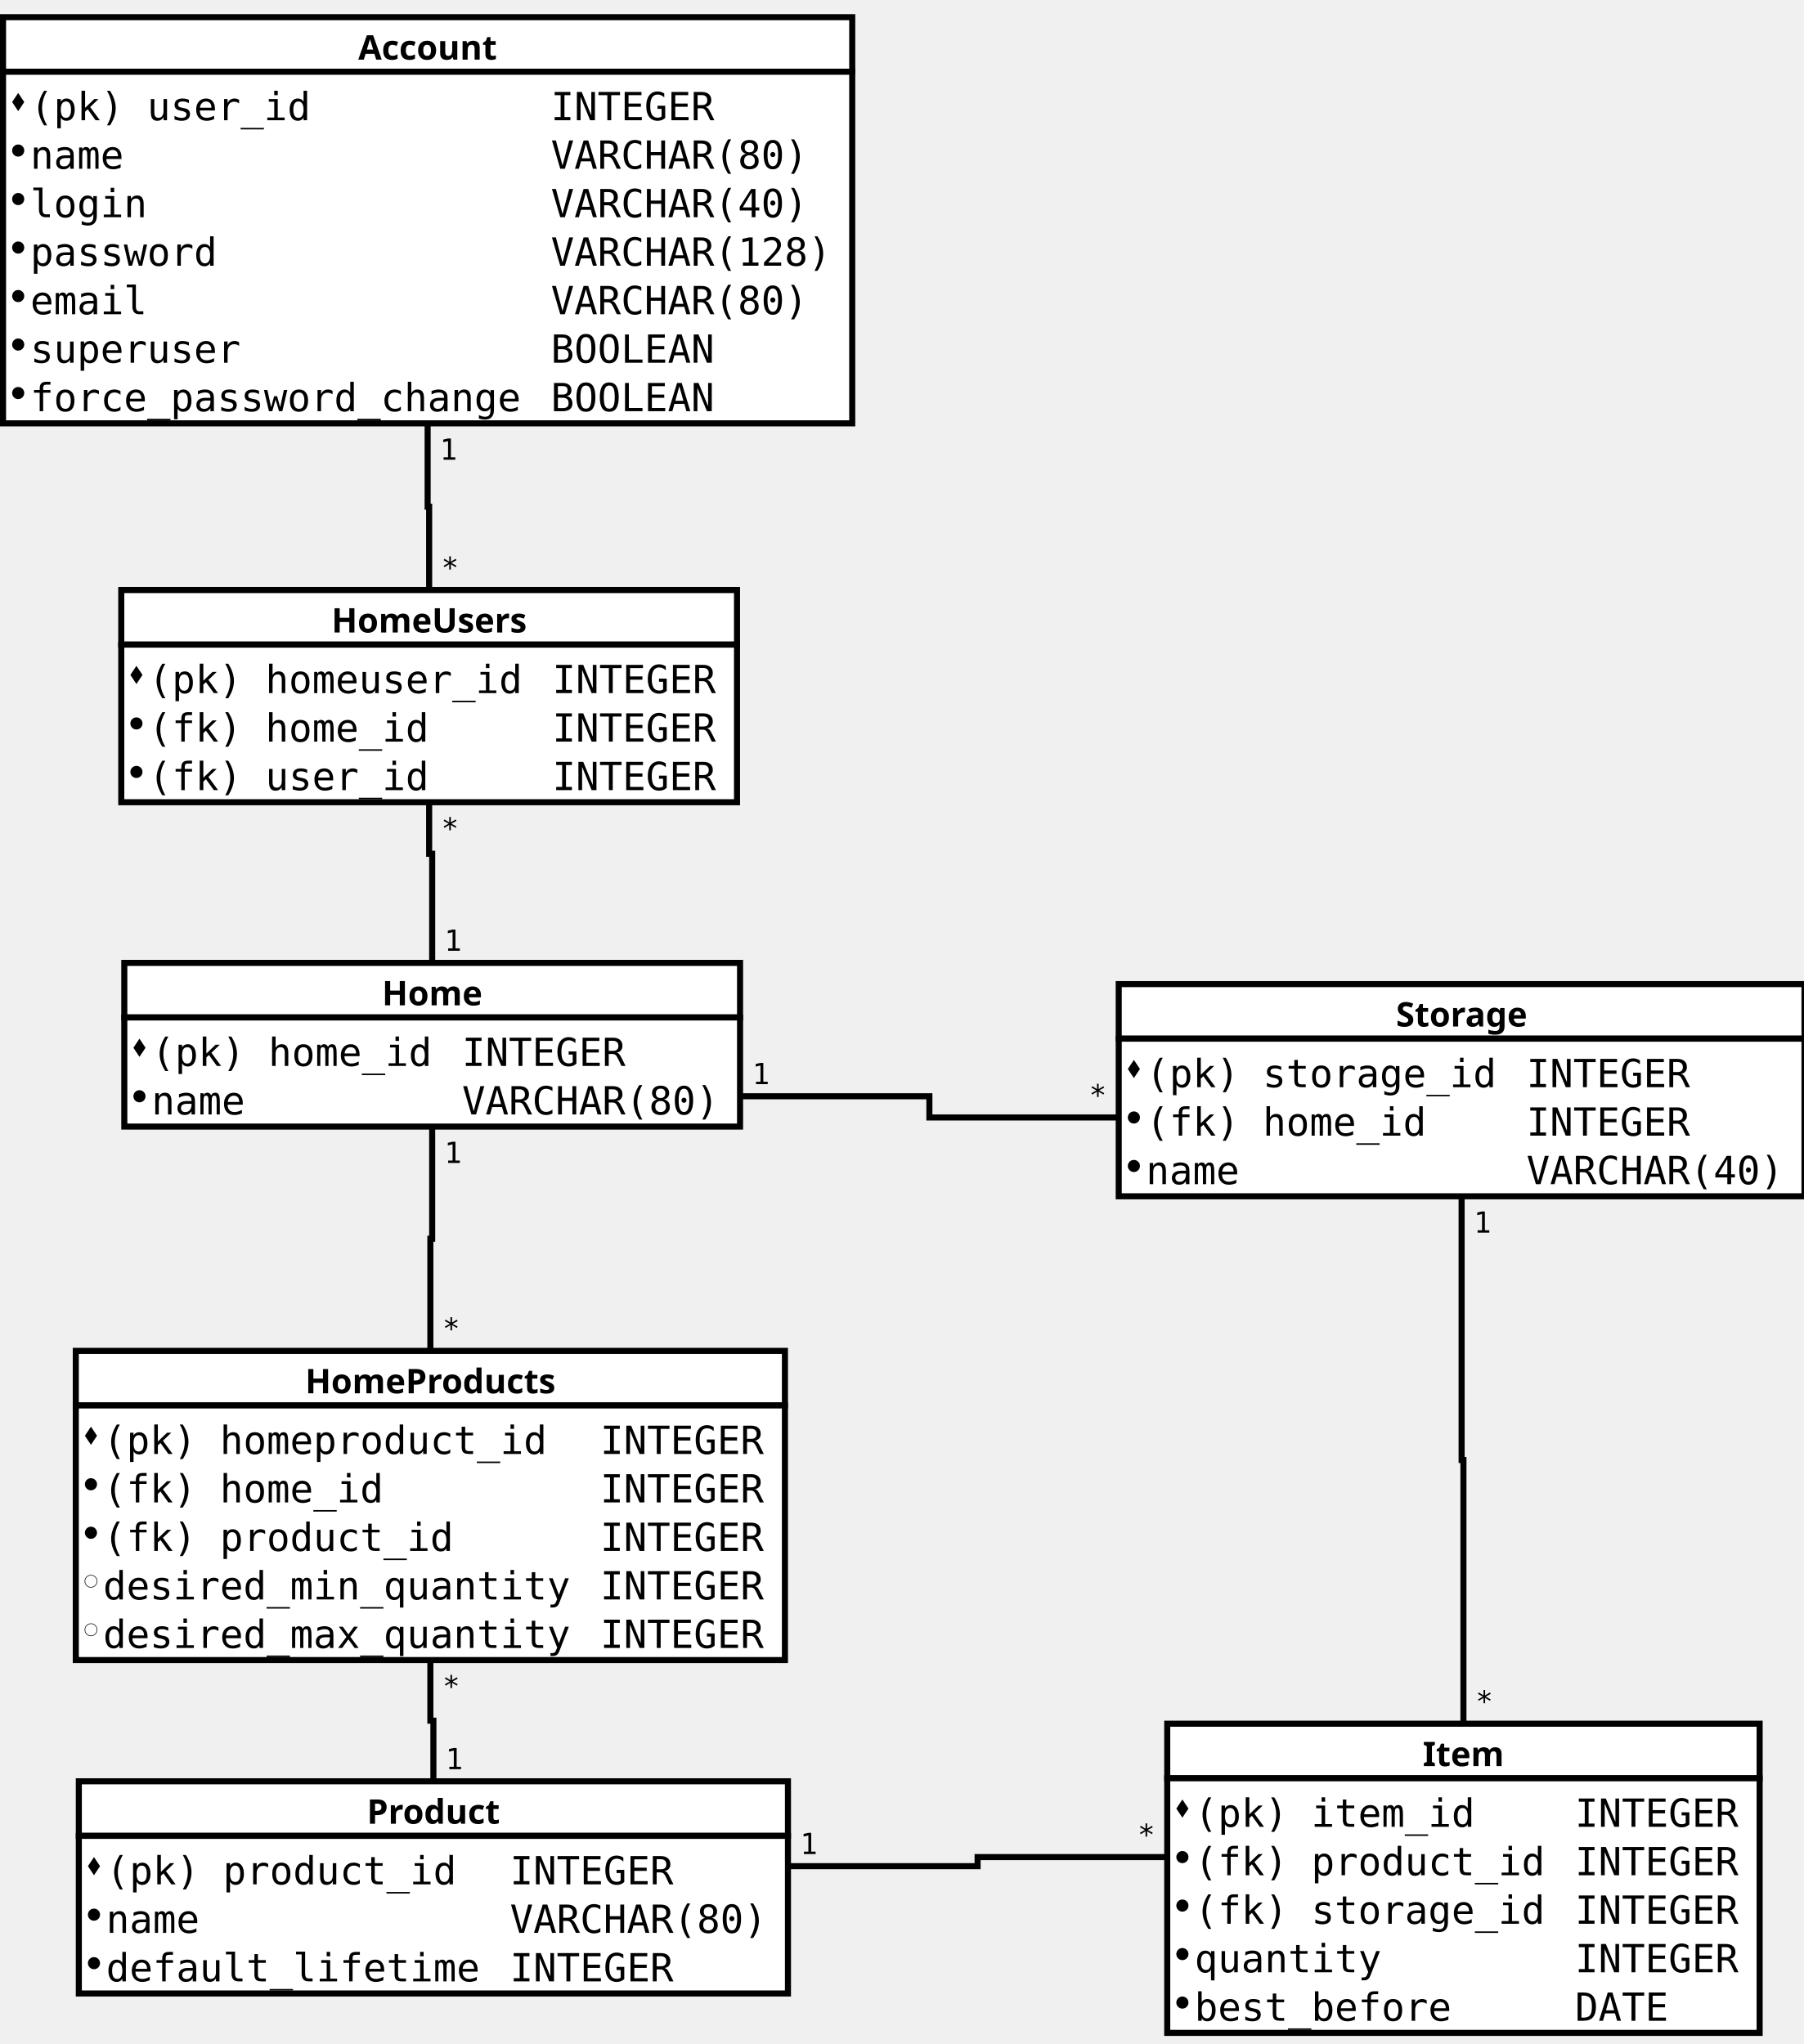
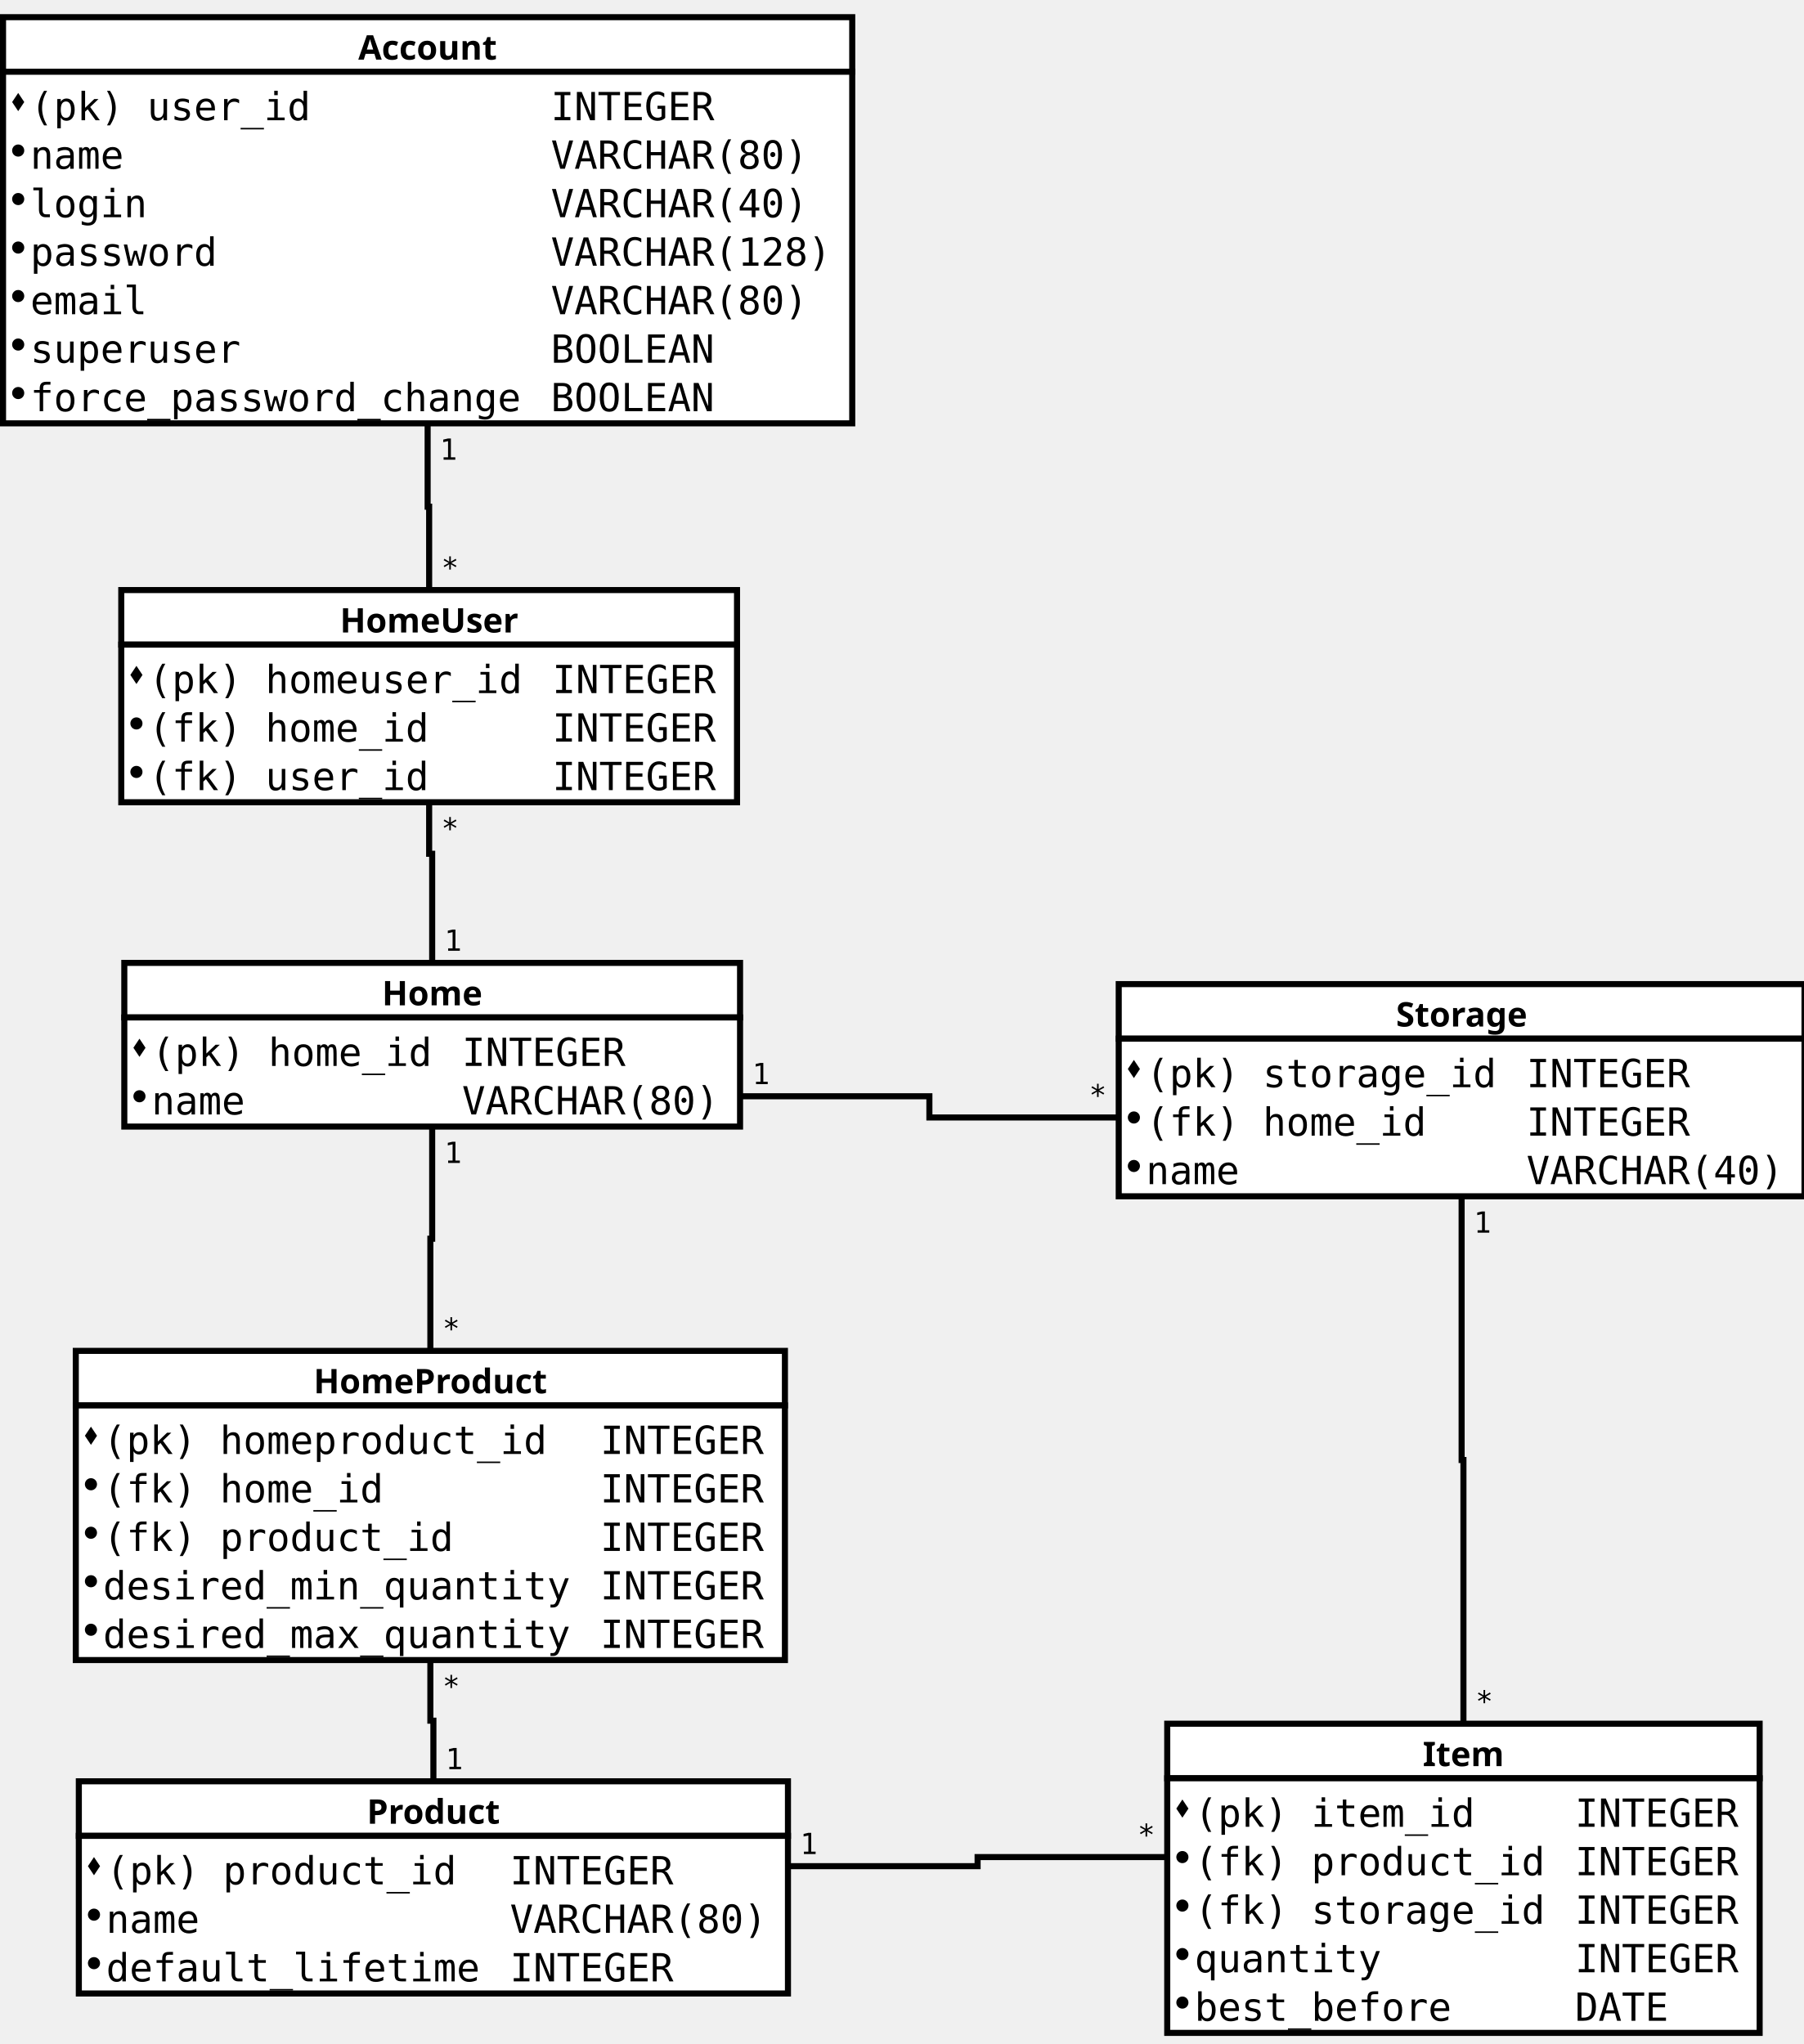
<svg xmlns="http://www.w3.org/2000/svg" width="30cm" height="34cm" viewBox="-154 -195 595 665">
  <g>
    <rect style="fill: #ffffff" x="-128" y="388" width="233.9" height="18" />
    <rect style="fill: none; fill-opacity:0; stroke-width: 2; stroke: #000000" x="-128" y="388" width="233.9" height="18" />
    <text font-size="11.2" style="fill: #000000;text-anchor:middle;font-family:sans-serif;font-style:normal;font-weight:700" x="-11.05" y="402">Product</text>
    <rect style="fill: #ffffff" x="-128" y="406" width="233.9" height="52" />
    <rect style="fill: none; fill-opacity:0; stroke-width: 2; stroke: #000000" x="-128" y="406" width="233.9" height="52" />
    <polygon style="fill: #000000" points="-125,416 -123,419 -121,416 -123,413 " />
    <text font-size="12.8" style="fill: #000000;text-anchor:start;font-family:monospace;font-style:normal;font-weight:normal" x="-119" y="422">(pk) product_id</text>
    <text font-size="12.8" style="fill: #000000;text-anchor:start;font-family:monospace;font-style:normal;font-weight:normal" x="14.2" y="422">INTEGER</text>
    <ellipse style="fill: #000000" cx="-123" cy="432" rx="2" ry="2" />
    <text font-size="12.8" style="fill: #000000;text-anchor:start;font-family:monospace;font-style:normal;font-weight:normal" x="-119" y="438">name</text>
    <text font-size="12.8" style="fill: #000000;text-anchor:start;font-family:monospace;font-style:normal;font-weight:normal" x="14.2" y="438">VARCHAR(80)</text>
    <ellipse style="fill: #000000" cx="-123" cy="448" rx="2" ry="2" />
    <text font-size="12.8" style="fill: #000000;text-anchor:start;font-family:monospace;font-style:normal;font-weight:normal" x="-119" y="454">default_lifetime</text>
    <text font-size="12.8" style="fill: #000000;text-anchor:start;font-family:monospace;font-style:normal;font-weight:normal" x="14.2" y="454">INTEGER</text>
  </g>
  <g>
    <rect style="fill: #ffffff" x="215" y="125" width="226.2" height="18" />
    <rect style="fill: none; fill-opacity:0; stroke-width: 2; stroke: #000000" x="215" y="125" width="226.2" height="18" />
    <text font-size="11.2" style="fill: #000000;text-anchor:middle;font-family:sans-serif;font-style:normal;font-weight:700" x="328.1" y="139">Storage</text>
    <rect style="fill: #ffffff" x="215" y="143" width="226.2" height="52" />
    <rect style="fill: none; fill-opacity:0; stroke-width: 2; stroke: #000000" x="215" y="143" width="226.2" height="52" />
    <polygon style="fill: #000000" points="218,153 220,156 222,153 220,150 " />
    <text font-size="12.8" style="fill: #000000;text-anchor:start;font-family:monospace;font-style:normal;font-weight:normal" x="224" y="159">(pk) storage_id</text>
    <text font-size="12.8" style="fill: #000000;text-anchor:start;font-family:monospace;font-style:normal;font-weight:normal" x="349.5" y="159">INTEGER</text>
    <ellipse style="fill: #000000" cx="220" cy="169" rx="2" ry="2" />
    <text font-size="12.8" style="fill: #000000;text-anchor:start;font-family:monospace;font-style:normal;font-weight:normal" x="224" y="175">(fk) home_id</text>
    <text font-size="12.8" style="fill: #000000;text-anchor:start;font-family:monospace;font-style:normal;font-weight:normal" x="349.5" y="175">INTEGER</text>
    <ellipse style="fill: #000000" cx="220" cy="185" rx="2" ry="2" />
    <text font-size="12.8" style="fill: #000000;text-anchor:start;font-family:monospace;font-style:normal;font-weight:normal" x="224" y="191">name</text>
    <text font-size="12.8" style="fill: #000000;text-anchor:start;font-family:monospace;font-style:normal;font-weight:normal" x="349.5" y="191">VARCHAR(40)</text>
  </g>
  <g>
    <rect style="fill: #ffffff" x="-153" y="-194" width="280.1" height="18" />
    <rect style="fill: none; fill-opacity:0; stroke-width: 2; stroke: #000000" x="-153" y="-194" width="280.1" height="18" />
    <text font-size="11.2" style="fill: #000000;text-anchor:middle;font-family:sans-serif;font-style:normal;font-weight:700" x="-12.95" y="-180">Account</text>
    <rect style="fill: #ffffff" x="-153" y="-176" width="280.1" height="116" />
    <rect style="fill: none; fill-opacity:0; stroke-width: 2; stroke: #000000" x="-153" y="-176" width="280.1" height="116" />
    <polygon style="fill: #000000" points="-150,-166 -148,-163 -146,-166 -148,-169 " />
    <text font-size="12.8" style="fill: #000000;text-anchor:start;font-family:monospace;font-style:normal;font-weight:normal" x="-144" y="-160">(pk) user_id</text>
    <text font-size="12.8" style="fill: #000000;text-anchor:start;font-family:monospace;font-style:normal;font-weight:normal" x="27.7" y="-160">INTEGER</text>
    <ellipse style="fill: #000000" cx="-148" cy="-150" rx="2" ry="2" />
    <text font-size="12.8" style="fill: #000000;text-anchor:start;font-family:monospace;font-style:normal;font-weight:normal" x="-144" y="-144">name</text>
    <text font-size="12.8" style="fill: #000000;text-anchor:start;font-family:monospace;font-style:normal;font-weight:normal" x="27.7" y="-144">VARCHAR(80)</text>
    <ellipse style="fill: #000000" cx="-148" cy="-134" rx="2" ry="2" />
    <text font-size="12.8" style="fill: #000000;text-anchor:start;font-family:monospace;font-style:normal;font-weight:normal" x="-144" y="-128">login</text>
    <text font-size="12.8" style="fill: #000000;text-anchor:start;font-family:monospace;font-style:normal;font-weight:normal" x="27.7" y="-128">VARCHAR(40)</text>
    <ellipse style="fill: #000000" cx="-148" cy="-118" rx="2" ry="2" />
    <text font-size="12.8" style="fill: #000000;text-anchor:start;font-family:monospace;font-style:normal;font-weight:normal" x="-144" y="-112">password</text>
    <text font-size="12.8" style="fill: #000000;text-anchor:start;font-family:monospace;font-style:normal;font-weight:normal" x="27.7" y="-112">VARCHAR(128)</text>
    <ellipse style="fill: #000000" cx="-148" cy="-102" rx="2" ry="2" />
    <text font-size="12.8" style="fill: #000000;text-anchor:start;font-family:monospace;font-style:normal;font-weight:normal" x="-144" y="-96">email</text>
    <text font-size="12.8" style="fill: #000000;text-anchor:start;font-family:monospace;font-style:normal;font-weight:normal" x="27.7" y="-96">VARCHAR(80)</text>
    <ellipse style="fill: #000000" cx="-148" cy="-86" rx="2" ry="2" />
    <text font-size="12.8" style="fill: #000000;text-anchor:start;font-family:monospace;font-style:normal;font-weight:normal" x="-144" y="-80">superuser</text>
    <text font-size="12.8" style="fill: #000000;text-anchor:start;font-family:monospace;font-style:normal;font-weight:normal" x="27.7" y="-80">BOOLEAN</text>
    <ellipse style="fill: #000000" cx="-148" cy="-70" rx="2" ry="2" />
    <text font-size="12.8" style="fill: #000000;text-anchor:start;font-family:monospace;font-style:normal;font-weight:normal" x="-144" y="-64">force_password_change</text>
    <text font-size="12.8" style="fill: #000000;text-anchor:start;font-family:monospace;font-style:normal;font-weight:normal" x="27.7" y="-64">BOOLEAN</text>
  </g>
  <g>
    <rect style="fill: #ffffff" x="-113" y="118" width="203.1" height="18" />
    <rect style="fill: none; fill-opacity:0; stroke-width: 2; stroke: #000000" x="-113" y="118" width="203.1" height="18" />
    <text font-size="11.2" style="fill: #000000;text-anchor:middle;font-family:sans-serif;font-style:normal;font-weight:700" x="-11.45" y="132">Home</text>
    <rect style="fill: #ffffff" x="-113" y="136" width="203.1" height="36" />
    <rect style="fill: none; fill-opacity:0; stroke-width: 2; stroke: #000000" x="-113" y="136" width="203.1" height="36" />
    <polygon style="fill: #000000" points="-110,146 -108,149 -106,146 -108,143 " />
    <text font-size="12.8" style="fill: #000000;text-anchor:start;font-family:monospace;font-style:normal;font-weight:normal" x="-104" y="152">(pk) home_id</text>
    <text font-size="12.8" style="fill: #000000;text-anchor:start;font-family:monospace;font-style:normal;font-weight:normal" x="-1.6" y="152">INTEGER</text>
    <ellipse style="fill: #000000" cx="-108" cy="162" rx="2" ry="2" />
    <text font-size="12.8" style="fill: #000000;text-anchor:start;font-family:monospace;font-style:normal;font-weight:normal" x="-104" y="168">name</text>
    <text font-size="12.8" style="fill: #000000;text-anchor:start;font-family:monospace;font-style:normal;font-weight:normal" x="-1.6" y="168">VARCHAR(80)</text>
  </g>
  <g>
    <rect style="fill: #ffffff" x="231" y="369" width="195.4" height="18" />
    <rect style="fill: none; fill-opacity:0; stroke-width: 2; stroke: #000000" x="231" y="369" width="195.4" height="18" />
    <text font-size="11.2" style="fill: #000000;text-anchor:middle;font-family:sans-serif;font-style:normal;font-weight:700" x="328.7" y="383">Item</text>
    <rect style="fill: #ffffff" x="231" y="387" width="195.4" height="84" />
    <rect style="fill: none; fill-opacity:0; stroke-width: 2; stroke: #000000" x="231" y="387" width="195.4" height="84" />
    <polygon style="fill: #000000" points="234,397 236,400 238,397 236,394 " />
    <text font-size="12.8" style="fill: #000000;text-anchor:start;font-family:monospace;font-style:normal;font-weight:normal" x="240" y="403">(pk) item_id</text>
    <text font-size="12.8" style="fill: #000000;text-anchor:start;font-family:monospace;font-style:normal;font-weight:normal" x="365.5" y="403">INTEGER</text>
    <ellipse style="fill: #000000" cx="236" cy="413" rx="2" ry="2" />
    <text font-size="12.8" style="fill: #000000;text-anchor:start;font-family:monospace;font-style:normal;font-weight:normal" x="240" y="419">(fk) product_id</text>
    <text font-size="12.8" style="fill: #000000;text-anchor:start;font-family:monospace;font-style:normal;font-weight:normal" x="365.5" y="419">INTEGER</text>
    <ellipse style="fill: #000000" cx="236" cy="429" rx="2" ry="2" />
    <text font-size="12.8" style="fill: #000000;text-anchor:start;font-family:monospace;font-style:normal;font-weight:normal" x="240" y="435">(fk) storage_id</text>
    <text font-size="12.8" style="fill: #000000;text-anchor:start;font-family:monospace;font-style:normal;font-weight:normal" x="365.5" y="435">INTEGER</text>
    <ellipse style="fill: #000000" cx="236" cy="445" rx="2" ry="2" />
    <text font-size="12.8" style="fill: #000000;text-anchor:start;font-family:monospace;font-style:normal;font-weight:normal" x="240" y="451">quantity</text>
    <text font-size="12.8" style="fill: #000000;text-anchor:start;font-family:monospace;font-style:normal;font-weight:normal" x="365.5" y="451">INTEGER</text>
    <ellipse style="fill: #000000" cx="236" cy="461" rx="2" ry="2" />
    <text font-size="12.8" style="fill: #000000;text-anchor:start;font-family:monospace;font-style:normal;font-weight:normal" x="240" y="467">best_before</text>
    <text font-size="12.8" style="fill: #000000;text-anchor:start;font-family:monospace;font-style:normal;font-weight:normal" x="365.5" y="467">DATE</text>
  </g>
  <g>
    <rect style="fill: #ffffff" x="-114" y="-5" width="203.1" height="18" />
    <rect style="fill: none; fill-opacity:0; stroke-width: 2; stroke: #000000" x="-114" y="-5" width="203.1" height="18" />
-     <text font-size="11.2" style="fill: #000000;text-anchor:middle;font-family:sans-serif;font-style:normal;font-weight:700" x="-12.45" y="9">HomeUsers</text>
+     <text font-size="11.2" style="fill: #000000;text-anchor:middle;font-family:sans-serif;font-style:normal;font-weight:700" x="-12.45" y="9">HomeUser</text>
    <rect style="fill: #ffffff" x="-114" y="13" width="203.1" height="52" />
    <rect style="fill: none; fill-opacity:0; stroke-width: 2; stroke: #000000" x="-114" y="13" width="203.1" height="52" />
    <polygon style="fill: #000000" points="-111,23 -109,26 -107,23 -109,20 " />
    <text font-size="12.8" style="fill: #000000;text-anchor:start;font-family:monospace;font-style:normal;font-weight:normal" x="-105" y="29">(pk) homeuser_id</text>
    <text font-size="12.8" style="fill: #000000;text-anchor:start;font-family:monospace;font-style:normal;font-weight:normal" x="28.2" y="29">INTEGER</text>
    <ellipse style="fill: #000000" cx="-109" cy="39" rx="2" ry="2" />
    <text font-size="12.8" style="fill: #000000;text-anchor:start;font-family:monospace;font-style:normal;font-weight:normal" x="-105" y="45">(fk) home_id</text>
    <text font-size="12.8" style="fill: #000000;text-anchor:start;font-family:monospace;font-style:normal;font-weight:normal" x="28.2" y="45">INTEGER</text>
    <ellipse style="fill: #000000" cx="-109" cy="55" rx="2" ry="2" />
    <text font-size="12.8" style="fill: #000000;text-anchor:start;font-family:monospace;font-style:normal;font-weight:normal" x="-105" y="61">(fk) user_id</text>
    <text font-size="12.8" style="fill: #000000;text-anchor:start;font-family:monospace;font-style:normal;font-weight:normal" x="28.2" y="61">INTEGER</text>
  </g>
  <g>
    <polyline style="fill: none; fill-opacity:0; stroke-width: 2; stroke: #000000" points="-12.95,-60 -12.95,-32.5 -12.45,-32.5 -12.45,-5 " />
    <text font-size="9.6" style="fill: #000000;text-anchor:start;font-family:monospace;font-style:normal;font-weight:normal" x="-8.95" y="-48">1</text>
    <text font-size="9.6" style="fill: #000000;text-anchor:start;font-family:monospace;font-style:normal;font-weight:normal" x="-8.45" y="-9">*</text>
  </g>
  <g>
    <polyline style="fill: none; fill-opacity:0; stroke-width: 2; stroke: #000000" points="-12.45,65 -12.45,82 -11.45,82 -11.45,118 " />
    <text font-size="9.6" style="fill: #000000;text-anchor:start;font-family:monospace;font-style:normal;font-weight:normal" x="-8.45" y="77">*</text>
    <text font-size="9.6" style="fill: #000000;text-anchor:start;font-family:monospace;font-style:normal;font-weight:normal" x="-7.45" y="114">1</text>
  </g>
  <g>
    <rect style="fill: #ffffff" x="-129" y="246" width="233.9" height="18" />
    <rect style="fill: none; fill-opacity:0; stroke-width: 2; stroke: #000000" x="-129" y="246" width="233.9" height="18" />
-     <text font-size="11.2" style="fill: #000000;text-anchor:middle;font-family:sans-serif;font-style:normal;font-weight:700" x="-12.05" y="260">HomeProducts</text>
+     <text font-size="11.2" style="fill: #000000;text-anchor:middle;font-family:sans-serif;font-style:normal;font-weight:700" x="-12.05" y="260">HomeProduct</text>
    <rect style="fill: #ffffff" x="-129" y="264" width="233.9" height="84" />
    <rect style="fill: none; fill-opacity:0; stroke-width: 2; stroke: #000000" x="-129" y="264" width="233.9" height="84" />
    <polygon style="fill: #000000" points="-126,274 -124,277 -122,274 -124,271 " />
    <text font-size="12.8" style="fill: #000000;text-anchor:start;font-family:monospace;font-style:normal;font-weight:normal" x="-120" y="280">(pk) homeproduct_id</text>
    <text font-size="12.8" style="fill: #000000;text-anchor:start;font-family:monospace;font-style:normal;font-weight:normal" x="44" y="280">INTEGER</text>
    <ellipse style="fill: #000000" cx="-124" cy="290" rx="2" ry="2" />
    <text font-size="12.8" style="fill: #000000;text-anchor:start;font-family:monospace;font-style:normal;font-weight:normal" x="-120" y="296">(fk) home_id</text>
    <text font-size="12.8" style="fill: #000000;text-anchor:start;font-family:monospace;font-style:normal;font-weight:normal" x="44" y="296">INTEGER</text>
    <ellipse style="fill: #000000" cx="-124" cy="306" rx="2" ry="2" />
    <text font-size="12.8" style="fill: #000000;text-anchor:start;font-family:monospace;font-style:normal;font-weight:normal" x="-120" y="312">(fk) product_id</text>
    <text font-size="12.8" style="fill: #000000;text-anchor:start;font-family:monospace;font-style:normal;font-weight:normal" x="44" y="312">INTEGER</text>
-     <ellipse style="fill: none; fill-opacity:0; stroke-width: 0.2; stroke: #000000" cx="-124" cy="322" rx="2" ry="2" />
+     <ellipse style="fill: #000000" cx="-124" cy="322" rx="2" ry="2" />
    <text font-size="12.8" style="fill: #000000;text-anchor:start;font-family:monospace;font-style:normal;font-weight:normal" x="-120" y="328">desired_min_quantity</text>
    <text font-size="12.8" style="fill: #000000;text-anchor:start;font-family:monospace;font-style:normal;font-weight:normal" x="44" y="328">INTEGER</text>
-     <ellipse style="fill: none; fill-opacity:0; stroke-width: 0.2; stroke: #000000" cx="-124" cy="338" rx="2" ry="2" />
+     <ellipse style="fill: #000000" cx="-124" cy="338" rx="2" ry="2" />
    <text font-size="12.8" style="fill: #000000;text-anchor:start;font-family:monospace;font-style:normal;font-weight:normal" x="-120" y="344">desired_max_quantity</text>
    <text font-size="12.8" style="fill: #000000;text-anchor:start;font-family:monospace;font-style:normal;font-weight:normal" x="44" y="344">INTEGER</text>
  </g>
  <g>
    <polyline style="fill: none; fill-opacity:0; stroke-width: 2; stroke: #000000" points="-11.45,172 -11.45,209 -12.05,209 -12.05,246 " />
    <text font-size="9.6" style="fill: #000000;text-anchor:start;font-family:monospace;font-style:normal;font-weight:normal" x="-7.45" y="184">1</text>
    <text font-size="9.6" style="fill: #000000;text-anchor:start;font-family:monospace;font-style:normal;font-weight:normal" x="-8.05" y="242">*</text>
  </g>
  <g>
    <polyline style="fill: none; fill-opacity:0; stroke-width: 2; stroke: #000000" points="-12.05,348 -12.05,368 -11.05,368 -11.05,388 " />
    <text font-size="9.6" style="fill: #000000;text-anchor:start;font-family:monospace;font-style:normal;font-weight:normal" x="-8.05" y="360">*</text>
    <text font-size="9.6" style="fill: #000000;text-anchor:start;font-family:monospace;font-style:normal;font-weight:normal" x="-7.05" y="384">1</text>
  </g>
  <g>
    <polyline style="fill: none; fill-opacity:0; stroke-width: 2; stroke: #000000" points="90.1,162 152.55,162 152.55,169 215,169 " />
    <text font-size="9.6" style="fill: #000000;text-anchor:start;font-family:monospace;font-style:normal;font-weight:normal" x="94.1" y="158">1</text>
    <text font-size="9.6" style="fill: #000000;text-anchor:end;font-family:monospace;font-style:normal;font-weight:normal" x="211" y="165">*</text>
  </g>
  <g>
    <polyline style="fill: none; fill-opacity:0; stroke-width: 2; stroke: #000000" points="328.1,195 328.1,282 328.7,282 328.7,369 " />
    <text font-size="9.6" style="fill: #000000;text-anchor:start;font-family:monospace;font-style:normal;font-weight:normal" x="332.1" y="207">1</text>
    <text font-size="9.6" style="fill: #000000;text-anchor:start;font-family:monospace;font-style:normal;font-weight:normal" x="332.7" y="365">*</text>
  </g>
  <g>
    <polyline style="fill: none; fill-opacity:0; stroke-width: 2; stroke: #000000" points="105.9,416 168.45,416 168.45,413 231,413 " />
    <text font-size="9.6" style="fill: #000000;text-anchor:start;font-family:monospace;font-style:normal;font-weight:normal" x="109.9" y="412">1</text>
    <text font-size="9.6" style="fill: #000000;text-anchor:end;font-family:monospace;font-style:normal;font-weight:normal" x="227" y="409">*</text>
  </g>
</svg>
